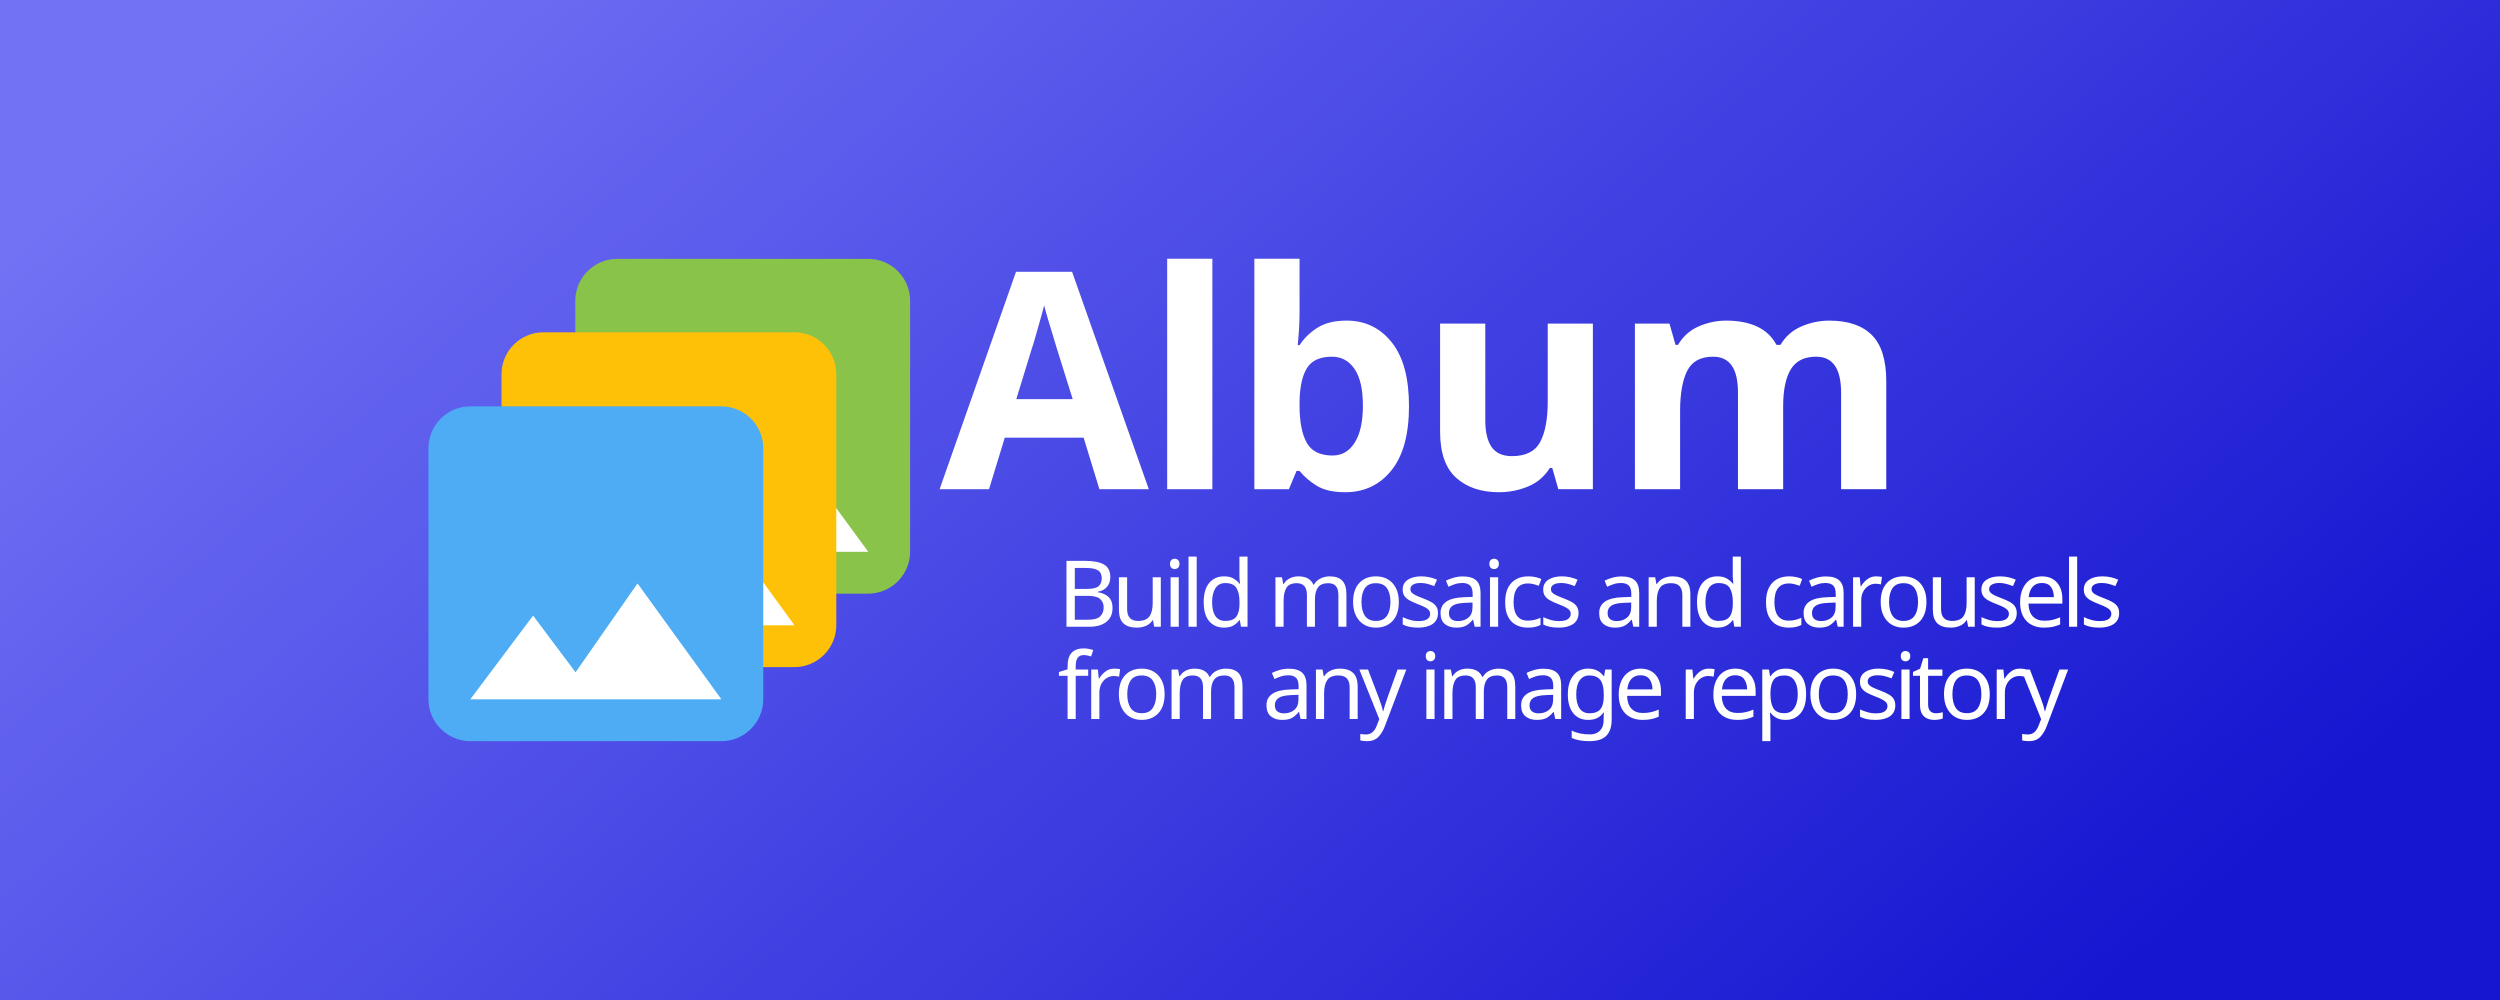
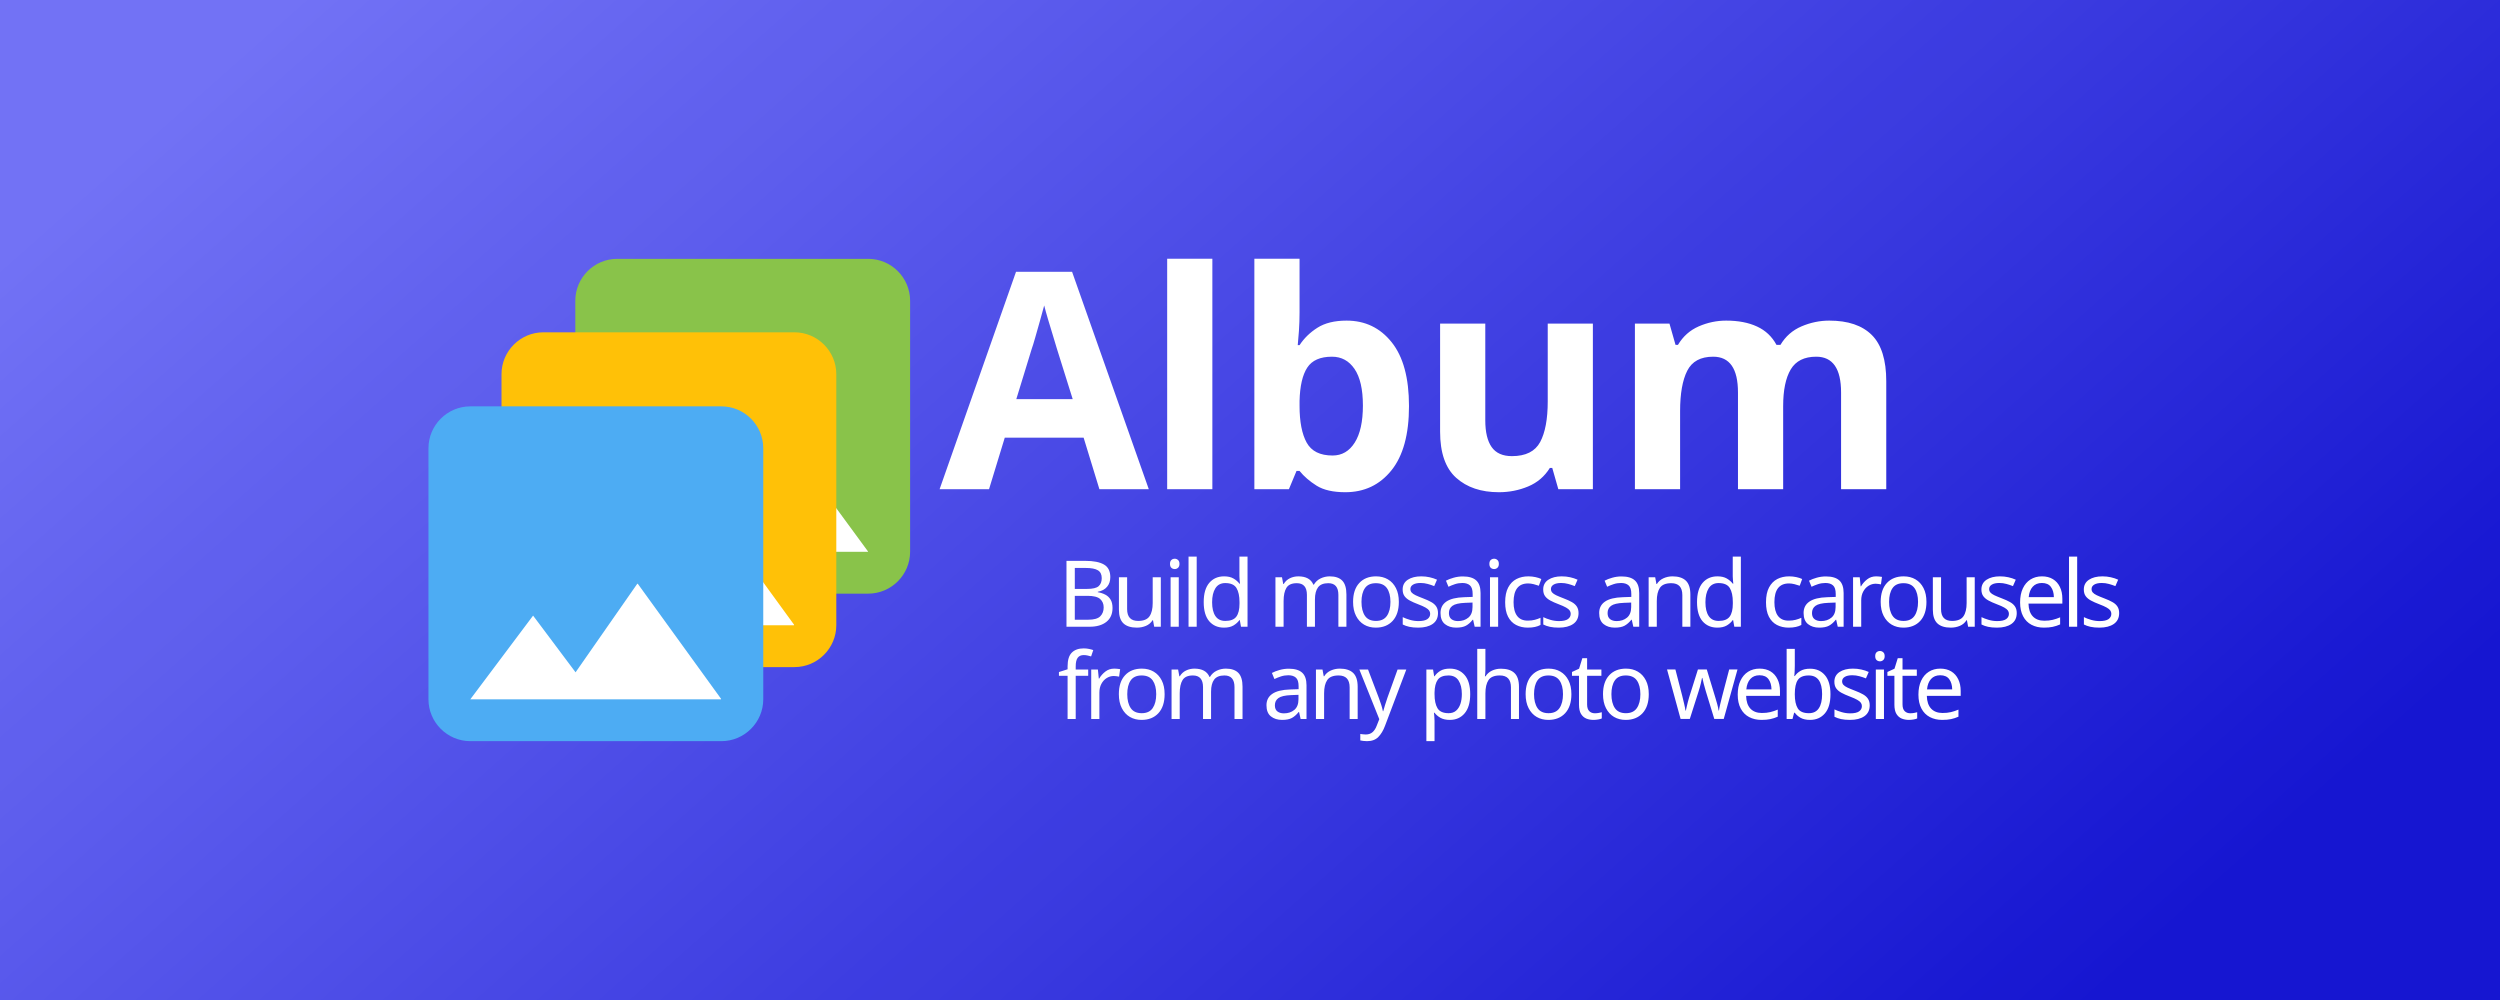
<svg xmlns="http://www.w3.org/2000/svg" xmlns:xlink="http://www.w3.org/1999/xlink" width="1400" height="560" viewBox="0 0 1400 560" id="svg2" version="1.1">
  <defs id="defs4">
    <linearGradient id="linearGradient4816">
      <stop style="stop-color:#0f0fd0;stop-opacity:1" offset="0" id="stop4804" />
      <stop style="stop-color:#6e6ef5;stop-opacity:1" offset="1" id="stop4806" />
    </linearGradient>
    <linearGradient xlink:href="#linearGradient4816" id="linearGradient4808" x1="839.512" y1="945.291" x2="50.758" y2="464.934" gradientUnits="userSpaceOnUse" spreadMethod="pad" gradientTransform="matrix(1.518929,0,0,0.8194272,0,-184.4263)" />
  </defs>
  <g id="layer2" style="display:inline;opacity:0.97" transform="translate(0,-120)">
    <rect style="opacity:1;fill:url(#linearGradient4808);fill-opacity:1;fill-rule:nonzero;stroke:none;stroke-width:5;stroke-miterlimit:4;stroke-dasharray:none;stroke-opacity:1" id="rect4000" width="1400" height="560" x="0" y="120" ry="5.6859151e-17" />
  </g>
  <g id="layer1" transform="translate(0,-492.3622)">
    <flowRoot xml:space="preserve" id="flowRoot4925" style="font-style:normal;font-weight:normal;font-size:40px;line-height:125%;font-family:Sans;letter-spacing:0px;word-spacing:0px;fill:#000000;fill-opacity:1;stroke:none;stroke-width:1px;stroke-linecap:butt;stroke-linejoin:miter;stroke-opacity:1" transform="translate(0,372.3622)">
      <flowRegion id="flowRegion4927">
        <rect id="rect4929" width="88.675" height="73.896" x="588.701" y="300.669" />
      </flowRegion>
      <flowPara id="flowPara4931" />
    </flowRoot>
    <g id="g4941" transform="matrix(1.476305,0,0,1.476305,-29.79211,-279.3015)">
      <g id="g4880" transform="matrix(7.937224,0,0,7.937224,178.6673,617.0039)">
        <rect style="fill:#ffffff;fill-opacity:1;fill-rule:nonzero;stroke:none" id="rect3761" width="12.454" height="6" x="9.073" y="8.978" ry="6.9388939e-17" />
        <path d="m 23.527,14.489 0,-12 c 0,-1.1 -0.9,-2 -2,-2 l -12,0 c -1.1,0 -2,0.9 -2,2 l 0,12 c 0,1.1 0.9,2 2,2 l 12,0 c 1.1,0 2,-0.9 2,-2 z m -11,-4 2.03,2.71 L 17.5,9 l 4.027,5.489 -12,0 z" id="path6" style="fill:#89c34a;fill-opacity:1;fill-rule:nonzero" />
        <rect style="fill:#ffffff;fill-opacity:1;fill-rule:nonzero;stroke:none" id="rect3761-0" width="12.454" height="6" x="5.546" y="12.489" ry="6.9388939e-17" />
        <path d="M 20,18 20,6 c 0,-1.1 -0.9,-2 -2,-2 l -12,0 c -1.1,0 -2,0.9 -2,2 l 0,12 c 0,1.1 0.9,2 2,2 L 18,20 c 1.1,0 2,-0.9 2,-2 z M 9,14 11.03,16.71 14,12.5 18,18 6,18 Z" id="path6-1" style="fill:#ffc107;fill-opacity:1;fill-rule:nonzero" />
        <rect style="fill:#ffffff;fill-opacity:1;fill-rule:nonzero;stroke:none" id="rect3761-2" width="12.454" height="6" x="2.055" y="16.028" ry="6.9388939e-17" />
        <path d="m 16.509,21.539 0,-12 c 0,-1.1 -0.9,-2 -2,-2 l -12,0 c -1.1,0 -2,0.9 -2,2 l 0,12 c 0,1.1 0.9,2 2,2 l 12,0 c 1.1,0 2,-0.9 2,-2 z m -11,-4 2.03,2.71 L 10.5,16 l 4.009,5.539 -12,0 z" id="path6-5" style="fill:#4dacf3;fill-opacity:1;fill-rule:nonzero" />
      </g>
      <text id="text4921" y="708.256" x="597.853" style="font-style:normal;font-weight:normal;font-size:40px;line-height:125%;font-family:Sans;letter-spacing:0px;word-spacing:0px;fill:#ffffff;fill-opacity:1;stroke:none;stroke-width:1px;stroke-linecap:butt;stroke-linejoin:miter;stroke-opacity:1" xml:space="preserve">
        <tspan style="font-style:normal;font-variant:normal;font-weight:bold;font-stretch:normal;font-size:115px;font-family:'Droid Sans';-inkscape-font-specification:'Droid Sans Bold';text-align:center;letter-spacing:-2px;text-anchor:middle" y="708.256" x="596.853" id="tspan4923">Album</tspan>
      </text>
      <text id="text4933" y="760.433" x="421.333" style="font-style:normal;font-weight:normal;font-size:40px;line-height:100%;font-family:Sans;letter-spacing:0px;word-spacing:0px;fill:#000000;fill-opacity:1;stroke:none;stroke-width:1px;stroke-linecap:butt;stroke-linejoin:miter;stroke-opacity:1" xml:space="preserve">
        <tspan style="font-style:normal;font-variant:normal;font-weight:normal;font-stretch:normal;font-size:35px;line-height:100%;font-family:'Droid Sans';-inkscape-font-specification:'Droid Sans';letter-spacing:-2.23px;fill:#ffffff;fill-opacity:1" y="760.433" x="421.333" id="tspan4935">Build mosaics and carousels</tspan>
-         <tspan id="tspan4937" style="font-style:normal;font-variant:normal;font-weight:normal;font-stretch:normal;font-size:35px;line-height:100%;font-family:'Droid Sans';-inkscape-font-specification:'Droid Sans';letter-spacing:-2.23px;fill:#ffffff;fill-opacity:1" y="795.433" x="421.333">from any image repository</tspan>
+         <tspan id="tspan4937" style="font-style:normal;font-variant:normal;font-weight:normal;font-stretch:normal;font-size:35px;line-height:100%;font-family:'Droid Sans';-inkscape-font-specification:'Droid Sans';letter-spacing:-2.23px;fill:#ffffff;fill-opacity:1" y="795.433" x="421.333">from any photo website</tspan>
      </text>
    </g>
  </g>
</svg>
